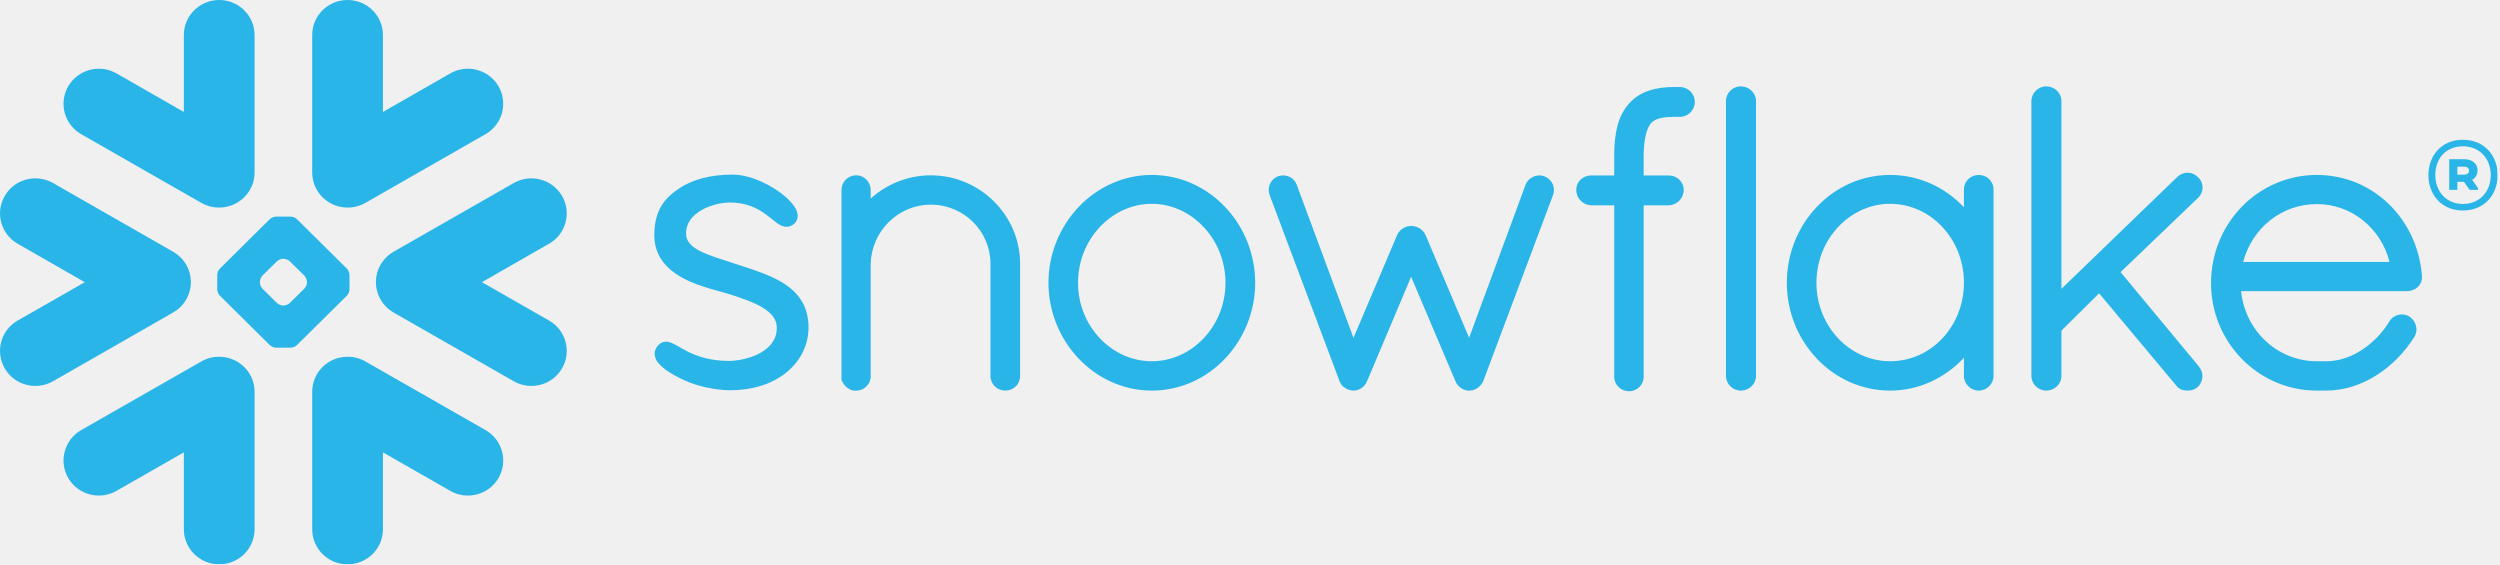
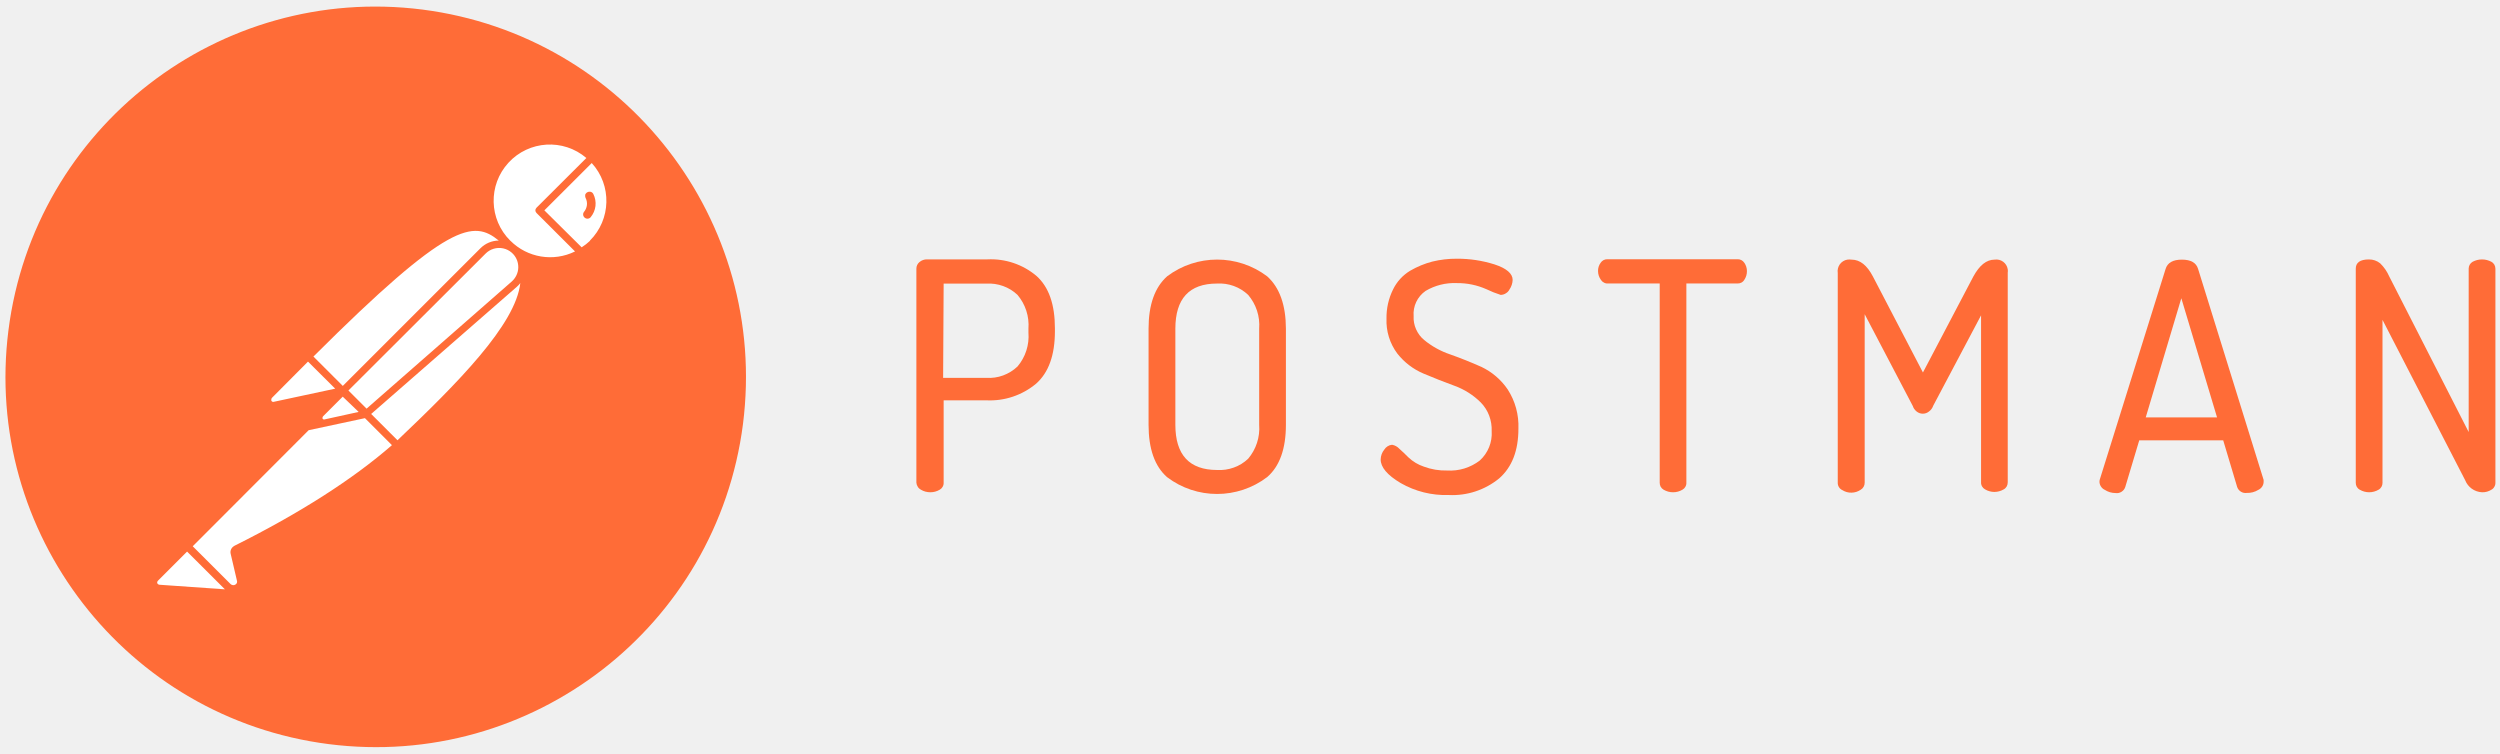
- <svg xmlns="http://www.w3.org/2000/svg" xmlns:xlink="http://www.w3.org/1999/xlink" width="226px" height="51px" viewBox="0 0 226 51" version="1.1">
+ <svg xmlns="http://www.w3.org/2000/svg" id="Layer_1" data-name="Layer 1" viewBox="0 0 381.5 115">
  <defs>
-     <polygon id="path-1" points="0 3.66794981e-05 225.787 3.66794981e-05 225.787 51.015 0 51.015" />
+     <style>.cls-1{fill:#fff;}.cls-2{fill:#ff6c37;}</style>
  </defs>
-   <g id="HOMEPAGE" stroke="none" stroke-width="1" fill="none" fill-rule="evenodd">
-     <g id="Snowflake-Homepage-platform-alt-3-Copy" transform="translate(-98, -111)">
-       <g id="Components-/-Navigation-/-Main" transform="translate(98, 104)">
-         <g id="Logo-/-Snowflake-Blue" transform="translate(0, 7)">
-           <g>
-             <mask id="mask-2" fill="white">
-               <use xlink:href="#path-1" />
-             </mask>
-             <g id="Mask" />
-             <path d="M139.668,15.963 L139.661,15.959 C139.661,15.959 139.658,15.957 139.654,15.957 C139.5,15.89 139.332,15.856 139.171,15.856 C138.909,15.858 138.658,15.935 138.439,16.071 C138.216,16.211 138.027,16.415 137.919,16.671 L137.919,16.677 L132.809,30.536 L128.871,21.247 L128.865,21.243 C128.754,20.983 128.556,20.782 128.331,20.642 C128.104,20.502 127.842,20.425 127.566,20.425 C127.298,20.425 127.048,20.509 126.828,20.644 C126.61,20.784 126.414,20.983 126.304,21.243 L126.301,21.247 L122.355,30.542 L117.218,16.689 L117.214,16.689 C117.125,16.421 116.942,16.213 116.725,16.075 C116.505,15.935 116.247,15.858 115.981,15.856 C115.811,15.856 115.64,15.89 115.477,15.957 L115.47,15.957 L115.464,15.963 C114.985,16.184 114.692,16.659 114.691,17.176 C114.691,17.338 114.723,17.5 114.786,17.66 L114.785,17.66 L121.103,34.475 L121.103,34.481 C121.152,34.606 121.222,34.73 121.324,34.852 C121.398,34.939 121.507,35.012 121.619,35.073 C121.64,35.093 121.672,35.121 121.721,35.151 C121.774,35.184 121.842,35.207 121.911,35.219 C122.024,35.256 122.173,35.31 122.374,35.31 C122.629,35.31 122.866,35.219 123.079,35.083 C123.278,34.951 123.456,34.754 123.554,34.499 L123.57,34.487 L127.566,25.021 L131.567,34.448 L131.571,34.448 C131.663,34.7 131.825,34.897 132.013,35.036 C132.212,35.184 132.434,35.275 132.67,35.31 L132.838,35.31 C132.997,35.31 133.152,35.279 133.283,35.229 C133.42,35.176 133.531,35.107 133.623,35.038 C133.838,34.876 134.003,34.653 134.106,34.405 L134.106,34.4 L140.384,17.66 C140.446,17.5 140.478,17.34 140.478,17.178 C140.476,16.665 140.171,16.176 139.668,15.963 L139.668,15.963 Z M110.783,25.563 C110.783,23.588 110.018,21.8 108.801,20.509 C107.577,19.215 105.92,18.424 104.12,18.424 C102.32,18.424 100.659,19.215 99.438,20.509 C98.218,21.8 97.453,23.588 97.453,25.563 C97.453,27.535 98.218,29.307 99.438,30.59 C100.659,31.878 102.32,32.656 104.12,32.656 C105.92,32.656 107.583,31.878 108.801,30.59 C110.018,29.307 110.783,27.535 110.783,25.563 L110.783,25.563 Z M110.748,18.708 C112.438,20.484 113.465,22.921 113.469,25.563 C113.465,28.204 112.438,30.639 110.748,32.415 C109.071,34.189 106.729,35.31 104.124,35.31 C101.54,35.31 99.194,34.189 97.511,32.415 C95.825,30.639 94.781,28.204 94.781,25.563 C94.781,22.921 95.825,20.484 97.511,18.708 C99.194,16.936 101.54,15.815 104.124,15.815 C106.729,15.815 109.071,16.936 110.748,18.708 L110.748,18.708 Z M84.144,15.85 C82.049,15.85 80.137,16.659 78.709,17.95 L78.709,17.178 C78.706,16.823 78.574,16.492 78.34,16.249 C78.113,16.01 77.777,15.85 77.409,15.85 C77.029,15.85 76.685,16.001 76.446,16.247 C76.211,16.488 76.07,16.823 76.07,17.178 L76.07,34.384 L76.125,34.438 L76.127,34.446 C76.141,34.503 76.178,34.566 76.217,34.627 C76.399,34.945 76.697,35.186 77.068,35.293 L77.121,35.31 L77.409,35.31 C77.602,35.31 77.796,35.27 77.98,35.184 C78.134,35.111 78.277,34.994 78.391,34.844 L78.395,34.846 C78.41,34.832 78.414,34.813 78.43,34.799 C78.437,34.797 78.442,34.791 78.447,34.785 C78.518,34.694 78.578,34.601 78.615,34.513 C78.653,34.41 78.678,34.312 78.696,34.237 L78.709,34.189 L78.709,23.857 C78.747,22.38 79.361,21.044 80.345,20.072 C81.323,19.102 82.663,18.502 84.144,18.502 C85.65,18.502 86.993,19.102 87.967,20.072 C88.945,21.04 89.538,22.374 89.538,23.844 L89.538,33.988 C89.538,34.359 89.698,34.702 89.94,34.937 C90.187,35.172 90.524,35.31 90.876,35.31 C91.234,35.31 91.57,35.172 91.815,34.937 C92.065,34.702 92.216,34.359 92.216,33.988 L92.216,23.844 C92.216,19.465 88.607,15.856 84.144,15.85 L84.144,15.85 Z M216.015,23.681 C215.254,20.622 212.544,18.442 209.451,18.449 C206.28,18.449 203.606,20.582 202.778,23.681 L216.015,23.681 Z M218.946,24.934 L218.946,25.066 C218.946,25.433 218.781,25.763 218.53,25.98 C218.28,26.199 217.955,26.313 217.605,26.317 L202.592,26.317 C202.974,29.947 205.899,32.628 209.391,32.656 L210.277,32.656 C211.432,32.66 212.558,32.265 213.548,31.61 C214.54,30.962 215.397,30.055 216.001,29.057 C216.125,28.845 216.304,28.683 216.498,28.583 C216.696,28.476 216.909,28.427 217.124,28.427 C217.361,28.427 217.596,28.488 217.803,28.611 L217.817,28.618 L217.834,28.63 C218.21,28.903 218.446,29.321 218.446,29.78 C218.446,30.013 218.384,30.25 218.255,30.465 L218.251,30.473 L218.247,30.477 C217.408,31.799 216.264,33.005 214.906,33.879 C213.546,34.755 211.969,35.31 210.277,35.31 L209.377,35.31 C206.742,35.292 204.361,34.189 202.644,32.425 C200.932,30.667 199.877,28.253 199.877,25.599 C199.877,22.901 200.941,20.452 202.667,18.68 C204.394,16.91 206.793,15.815 209.451,15.815 C211.987,15.815 214.266,16.815 215.954,18.451 C217.642,20.087 218.744,22.359 218.941,24.916 L218.946,24.934 Z M157.365,7.807 C156.999,7.807 156.664,7.959 156.423,8.199 C156.181,8.436 156.028,8.77 156.028,9.133 L156.028,33.988 C156.028,34.351 156.181,34.683 156.423,34.919 C156.664,35.154 156.999,35.31 157.365,35.31 C158.124,35.31 158.738,34.718 158.742,33.988 L158.742,9.133 C158.738,8.401 158.124,7.807 157.365,7.807 L157.365,7.807 Z M69.879,25.088 C68.799,24.583 67.574,24.21 66.351,23.809 C65.226,23.432 64.084,23.111 63.269,22.69 C62.86,22.473 62.541,22.244 62.335,21.986 C62.124,21.729 62.022,21.467 62.015,21.111 C62.018,20.622 62.161,20.229 62.402,19.88 C62.768,19.359 63.382,18.953 64.053,18.692 C64.716,18.429 65.434,18.305 65.947,18.305 C67.465,18.307 68.425,18.808 69.161,19.326 C69.525,19.588 69.832,19.854 70.123,20.072 C70.272,20.186 70.411,20.29 70.573,20.366 C70.726,20.441 70.906,20.502 71.103,20.502 C71.227,20.502 71.352,20.48 71.466,20.432 C71.587,20.383 71.692,20.314 71.792,20.229 C71.89,20.138 71.974,20.028 72.034,19.906 C72.087,19.781 72.111,19.651 72.111,19.523 C72.111,19.288 72.035,19.067 71.927,18.86 C71.724,18.495 71.413,18.147 71.017,17.798 C70.428,17.279 69.65,16.784 68.813,16.412 C67.974,16.038 67.075,15.785 66.217,15.785 C64.231,15.785 62.572,16.231 61.367,17.052 C60.739,17.482 60.187,17.952 59.796,18.601 C59.399,19.252 59.178,20.055 59.15,21.098 C59.148,21.145 59.148,21.192 59.148,21.238 C59.144,22.252 59.473,23.088 59.99,23.742 C60.776,24.727 61.942,25.317 63.086,25.735 C64.227,26.152 65.368,26.402 66.089,26.641 C67.103,26.976 68.181,27.338 68.967,27.819 C69.358,28.064 69.675,28.328 69.89,28.618 C70.099,28.916 70.217,29.224 70.221,29.613 L70.221,29.642 C70.219,30.205 70.052,30.647 69.775,31.026 C69.358,31.59 68.664,32.003 67.927,32.265 C67.193,32.52 66.43,32.628 65.939,32.628 C64.207,32.628 63.047,32.214 62.206,31.799 C61.785,31.59 61.443,31.383 61.134,31.208 C60.981,31.125 60.837,31.048 60.686,30.988 C60.539,30.927 60.381,30.888 60.203,30.888 C60.095,30.888 59.976,30.907 59.868,30.949 C59.757,30.996 59.657,31.061 59.573,31.139 C59.456,31.252 59.354,31.377 59.283,31.521 C59.213,31.665 59.178,31.817 59.178,31.975 C59.178,32.235 59.276,32.472 59.416,32.687 C59.634,32.997 59.956,33.275 60.357,33.552 C60.77,33.826 61.263,34.096 61.832,34.361 C63.092,34.951 64.708,35.259 65.935,35.279 L65.939,35.279 C67.848,35.279 69.497,34.844 70.886,33.83 L70.886,33.828 L70.888,33.828 C72.246,32.814 73.091,31.308 73.091,29.607 C73.091,28.672 72.87,27.88 72.484,27.231 C71.901,26.248 70.953,25.599 69.879,25.088 L69.879,25.088 Z M177.54,25.563 C177.54,23.57 176.781,21.784 175.568,20.495 C174.356,19.209 172.694,18.429 170.875,18.424 C169.07,18.424 167.414,19.209 166.19,20.495 C164.975,21.784 164.206,23.57 164.206,25.563 C164.206,27.554 164.975,29.328 166.19,30.606 C167.407,31.886 169.07,32.656 170.875,32.656 C172.698,32.656 174.361,31.886 175.572,30.611 C176.781,29.328 177.54,27.555 177.54,25.563 L177.54,25.563 Z M179.815,16.184 C180.062,16.421 180.215,16.764 180.215,17.135 L180.215,33.988 C180.215,34.351 180.059,34.683 179.823,34.919 C179.581,35.154 179.248,35.31 178.88,35.31 C178.512,35.31 178.174,35.154 177.937,34.919 C177.695,34.683 177.54,34.351 177.54,33.988 L177.54,32.344 C175.856,34.146 173.491,35.31 170.875,35.31 C168.271,35.31 165.926,34.201 164.247,32.425 C162.561,30.657 161.53,28.222 161.53,25.563 C161.53,22.903 162.561,20.466 164.247,18.696 C165.926,16.922 168.271,15.815 170.875,15.815 C173.49,15.815 175.856,16.945 177.54,18.738 L177.54,17.135 C177.54,16.764 177.693,16.421 177.941,16.184 C178.188,15.951 178.522,15.815 178.88,15.815 C179.234,15.815 179.571,15.951 179.815,16.184 L179.815,16.184 Z M198.703,17.893 C198.969,17.632 199.113,17.285 199.113,16.94 C199.113,16.602 198.969,16.263 198.7,16.018 L198.703,16.018 C198.7,16.01 198.694,16.01 198.694,16.01 C198.693,16.004 198.688,16.001 198.688,16.001 L198.684,16.001 C198.426,15.75 198.095,15.612 197.753,15.612 C197.408,15.612 197.07,15.755 196.812,16.01 L186.353,26.112 L186.353,9.133 C186.353,8.401 185.735,7.807 184.976,7.807 C184.61,7.807 184.275,7.959 184.035,8.199 C183.797,8.436 183.638,8.77 183.638,9.133 L183.638,33.988 C183.638,34.351 183.797,34.683 184.035,34.919 C184.275,35.154 184.61,35.31 184.976,35.31 C185.735,35.31 186.353,34.718 186.353,33.988 L186.353,29.887 L189.759,26.516 L196.702,34.817 C196.833,35.008 197.011,35.139 197.187,35.209 C197.387,35.284 197.582,35.31 197.755,35.31 C197.995,35.31 198.332,35.259 198.629,35.028 L198.646,35.018 L198.663,35 C198.941,34.728 199.099,34.367 199.099,33.998 C199.099,33.688 198.983,33.372 198.768,33.119 L198.768,33.115 L191.7,24.599 L198.696,17.893 L198.703,17.893 Z M151.846,7.866 L151.547,7.866 C151.508,7.866 151.47,7.87 151.429,7.872 C151.392,7.87 151.353,7.866 151.314,7.866 C150.543,7.866 149.794,7.953 149.094,8.184 C148.405,8.411 147.769,8.787 147.276,9.356 L147.274,9.354 L147.272,9.356 L147.272,9.358 C146.763,9.92 146.427,10.591 146.223,11.353 C146.018,12.12 145.934,12.983 145.926,13.964 L145.926,15.864 L143.812,15.864 C143.078,15.868 142.495,16.45 142.495,17.154 C142.491,17.532 142.64,17.881 142.882,18.133 C143.125,18.38 143.458,18.542 143.829,18.562 L145.926,18.562 L145.926,34.021 L145.923,34.057 C145.923,34.42 146.077,34.754 146.325,34.994 C146.57,35.229 146.914,35.369 147.288,35.369 C148,35.365 148.585,34.789 148.587,34.057 L148.587,18.562 L150.86,18.562 C151.226,18.542 151.564,18.39 151.805,18.145 C152.053,17.9 152.204,17.555 152.204,17.182 L152.204,17.132 C152.196,16.436 151.609,15.864 150.874,15.864 L148.587,15.864 L148.587,13.972 C148.602,13.135 148.689,12.509 148.816,12.053 C148.939,11.594 149.107,11.306 149.258,11.128 C149.406,10.97 149.598,10.838 149.911,10.732 C150.226,10.632 150.661,10.567 151.251,10.567 L151.32,10.567 C151.355,10.567 151.392,10.56 151.425,10.56 C151.466,10.56 151.504,10.567 151.547,10.567 L151.719,10.567 L151.846,10.567 C152.6,10.567 153.209,9.963 153.209,9.216 C153.209,8.47 152.6,7.866 151.846,7.866 L151.846,7.866 Z M17.111,26.44 C17.219,26.101 17.264,25.753 17.256,25.408 C17.244,25.159 17.211,24.91 17.14,24.66 C16.925,23.886 16.415,23.194 15.652,22.758 L4.798,16.547 C3.265,15.673 1.312,16.193 0.432,17.709 C-0.456,19.223 0.068,21.157 1.6,22.033 L7.666,25.509 L1.6,28.976 C0.068,29.854 -0.454,31.788 0.432,33.309 C1.312,34.821 3.265,35.338 4.798,34.464 L15.652,28.249 C16.385,27.831 16.882,27.176 17.111,26.44 L17.111,26.44 Z M20.056,32.261 C19.433,32.208 18.784,32.338 18.201,32.674 L7.338,38.882 C5.81,39.758 5.288,41.702 6.17,43.218 C7.056,44.731 9.008,45.252 10.534,44.372 L16.62,40.893 L16.62,47.845 C16.62,49.596 18.05,51.015 19.819,51.015 C21.58,51.015 23.014,49.596 23.014,47.845 L23.014,35.417 C23.014,33.748 21.709,32.378 20.056,32.261 L20.056,32.261 Z M31.181,18.754 C31.803,18.805 32.449,18.674 33.032,18.341 L43.893,12.128 C45.423,11.251 45.943,9.315 45.063,7.795 C44.181,6.281 42.228,5.762 40.7,6.637 L34.618,10.12 L34.618,3.166 C34.618,1.419 33.188,0 31.418,0 C29.649,0 28.223,1.419 28.223,3.166 L28.223,15.594 C28.223,17.261 29.524,18.633 31.181,18.754 L31.181,18.754 Z M7.338,12.128 L18.201,18.341 C18.784,18.674 19.433,18.805 20.056,18.754 C21.709,18.633 23.014,17.261 23.014,15.594 L23.014,3.166 C23.014,1.419 21.58,0 19.819,0 C18.05,0 16.62,1.419 16.62,3.166 L16.62,10.12 L10.534,6.637 C9.008,5.762 7.056,6.281 6.17,7.795 C5.288,9.315 5.81,11.251 7.338,12.128 L7.338,12.128 Z M27.752,25.483 C27.752,25.303 27.642,25.051 27.513,24.918 L26.206,23.628 C26.077,23.501 25.823,23.395 25.641,23.395 L25.59,23.395 C25.408,23.395 25.154,23.501 25.028,23.628 L23.72,24.918 C23.589,25.051 23.489,25.303 23.489,25.483 L23.489,25.534 C23.489,25.712 23.589,25.962 23.72,26.092 L25.028,27.385 C25.156,27.513 25.408,27.618 25.59,27.618 L25.641,27.618 C25.823,27.618 26.077,27.513 26.206,27.385 L27.513,26.092 C27.642,25.962 27.752,25.712 27.752,25.534 L27.752,25.483 Z M31.361,26.724 L26.846,31.193 C26.717,31.324 26.468,31.431 26.28,31.431 L25.952,31.431 L25.285,31.431 L24.952,31.431 C24.77,31.431 24.516,31.324 24.385,31.193 L19.873,26.724 C19.743,26.598 19.639,26.345 19.639,26.166 L19.639,25.836 L19.639,25.175 L19.639,24.849 C19.639,24.666 19.743,24.413 19.873,24.285 L24.385,19.817 C24.516,19.685 24.77,19.582 24.952,19.582 L25.285,19.582 L25.952,19.582 L26.28,19.582 C26.464,19.582 26.717,19.685 26.846,19.817 L31.361,24.285 C31.49,24.413 31.594,24.666 31.594,24.849 L31.594,25.175 L31.594,25.836 L31.594,26.166 C31.594,26.345 31.49,26.598 31.361,26.724 L31.361,26.724 Z M43.893,38.882 L33.032,32.674 C32.449,32.338 31.803,32.208 31.181,32.261 C29.524,32.378 28.223,33.748 28.223,35.417 L28.223,47.845 C28.223,49.596 29.649,51.015 31.418,51.015 C33.188,51.015 34.618,49.596 34.618,47.845 L34.618,40.893 L40.7,44.372 C42.227,45.252 44.181,44.731 45.063,43.218 C45.943,41.702 45.423,39.758 43.893,38.882 L43.893,38.882 Z M49.635,22.033 L43.569,25.509 L49.635,28.976 C51.167,29.854 51.691,31.788 50.805,33.309 C49.921,34.821 47.966,35.338 46.44,34.464 L35.577,28.249 C34.853,27.831 34.35,27.176 34.127,26.44 C34.02,26.101 33.971,25.753 33.983,25.408 C33.99,25.159 34.026,24.91 34.096,24.66 C34.313,23.886 34.822,23.195 35.577,22.758 L46.44,16.547 C47.966,15.673 49.921,16.193 50.805,17.709 C51.691,19.223 51.167,21.157 49.635,22.033 L49.635,22.033 Z M225.787,15.833 C225.787,17.575 224.61,19.03 222.644,19.03 C220.691,19.03 219.528,17.561 219.528,15.833 C219.528,14.09 220.691,12.635 222.644,12.635 C224.61,12.635 225.787,14.09 225.787,15.833 L225.787,15.833 Z M225.164,15.833 C225.164,14.351 224.167,13.225 222.644,13.225 C221.148,13.225 220.151,14.295 220.151,15.833 C220.151,17.301 221.148,18.44 222.644,18.44 C224.167,18.44 225.164,17.315 225.164,15.833 L225.164,15.833 Z M221.411,14.392 L222.754,14.392 C223.488,14.392 223.973,14.79 223.973,15.407 C223.973,15.791 223.779,16.079 223.488,16.258 L224.014,17.012 L224.014,17.163 L223.253,17.163 L222.74,16.436 L222.145,16.436 L222.145,17.163 L221.411,17.163 L221.411,14.392 Z M222.74,15.064 L222.145,15.064 L222.145,15.791 L222.74,15.791 C223.017,15.791 223.197,15.668 223.197,15.435 C223.197,15.188 223.031,15.064 222.74,15.064 L222.74,15.064 Z" id="Fill-1" fill="#29B5E8" mask="url(#mask-2)" />
-           </g>
-         </g>
-       </g>
-     </g>
-   </g>
+   <circle class="cls-1" cx="57.06" cy="58.1" r="51.39" />
+   <path class="cls-2" d="M139.84,73.66V41a1.27,1.27,0,0,1,.46-1,1.74,1.74,0,0,1,1.19-.42h9.2a10.79,10.79,0,0,1,7.48,2.53c1.88,1.69,2.81,4.34,2.81,8v.43c0,3.64-.95,6.3-2.86,8a11,11,0,0,1-7.6,2.55H144V73.66a1.12,1.12,0,0,1-.15.62,1.15,1.15,0,0,1-.45.45,2.77,2.77,0,0,1-1.43.39,2.81,2.81,0,0,1-1.44-.39,1.17,1.17,0,0,1-.47-.44A1.27,1.27,0,0,1,139.84,73.66Zm4.08-16h6.6a6.2,6.2,0,0,0,2.56-.37,6.4,6.4,0,0,0,2.19-1.36,7.13,7.13,0,0,0,1.67-5.18v-.59A7.13,7.13,0,0,0,155.27,45a6.22,6.22,0,0,0-2.19-1.35,6.37,6.37,0,0,0-2.56-.37H144Z" />
+   <path class="cls-2" d="M175.27,64.81V50.16q0-5.47,2.84-8a12.68,12.68,0,0,1,15.25,0c1.91,1.71,2.86,4.39,2.87,8V64.81c0,3.67-.95,6.35-2.87,8a12.63,12.63,0,0,1-15.27,0C176.21,71.15,175.27,68.49,175.27,64.81Zm4.09,0q0,6.9,6.37,6.91a6.35,6.35,0,0,0,2.55-.37A6.16,6.16,0,0,0,190.47,70a7.18,7.18,0,0,0,1.68-5.18V50.16a7.13,7.13,0,0,0-.33-2.75A7.21,7.21,0,0,0,190.47,45a6.35,6.35,0,0,0-4.75-1.73c-4.25,0-6.36,2.31-6.36,6.9Z" />
+   <path class="cls-2" d="M210.69,70.11a2.47,2.47,0,0,1,.55-1.5,1.65,1.65,0,0,1,.51-.51,1.53,1.53,0,0,1,.68-.23,2,2,0,0,1,1.12.62c.45.4.92.85,1.41,1.34a6.35,6.35,0,0,0,2.3,1.37,9.43,9.43,0,0,0,3.56.6,7.42,7.42,0,0,0,5-1.53,5.56,5.56,0,0,0,1.81-4.49,6.07,6.07,0,0,0-.38-2.35,5.81,5.81,0,0,0-1.27-2,11,11,0,0,0-4-2.55c-1.57-.58-3.13-1.18-4.75-1.87a10.09,10.09,0,0,1-4-3.06,8.32,8.32,0,0,1-1.65-5.33,9.64,9.64,0,0,1,1-4.45,6.81,6.81,0,0,1,2.6-2.85,13.49,13.49,0,0,1,3.38-1.4,15.26,15.26,0,0,1,3.75-.44,18.76,18.76,0,0,1,5.76.87c1.83.6,2.76,1.4,2.76,2.37a2.72,2.72,0,0,1-.49,1.46,1.39,1.39,0,0,1-.53.57A1.49,1.49,0,0,1,229,45a16.5,16.5,0,0,1-2.18-.87,10.87,10.87,0,0,0-4.52-.93,8.59,8.59,0,0,0-4.75,1.19,4.27,4.27,0,0,0-1.83,3.85,4.34,4.34,0,0,0,.37,2,4.44,4.44,0,0,0,1.23,1.64,12.6,12.6,0,0,0,4,2.21c1.58.56,3.15,1.19,4.75,1.9a10.12,10.12,0,0,1,4,3.43,10.28,10.28,0,0,1,1.64,6q0,5-2.92,7.57a11.28,11.28,0,0,1-7.72,2.55,13.81,13.81,0,0,1-7.32-1.82C211.68,72.49,210.69,71.29,210.69,70.11Z" />
+   <path class="cls-2" d="M243.86,41.36a2.06,2.06,0,0,1,.39-1.25,1.16,1.16,0,0,1,.46-.42,1.18,1.18,0,0,1,.61-.13h19.8a1.18,1.18,0,0,1,.61.13,1.23,1.23,0,0,1,.46.42,2.2,2.2,0,0,1,.39,1.25,2.3,2.3,0,0,1-.39,1.33,1.14,1.14,0,0,1-.46.44,1.18,1.18,0,0,1-.61.13h-7.78v30.4a1.12,1.12,0,0,1-.15.62,1.15,1.15,0,0,1-.45.45,2.77,2.77,0,0,1-1.43.39,2.81,2.81,0,0,1-1.44-.39,1.21,1.21,0,0,1-.45-.45,1.32,1.32,0,0,1-.15-.62V43.26h-7.89a1.09,1.09,0,0,1-.61-.13,1.14,1.14,0,0,1-.46-.41A2.29,2.29,0,0,1,243.86,41.36Z" />
+   <path class="cls-2" d="M280.44,73.66v-32a1.82,1.82,0,0,1,.31-1.32,1.79,1.79,0,0,1,1.15-.72,2.29,2.29,0,0,1,.64,0c1.3,0,2.37.86,3.27,2.58l7.63,14.64,7.69-14.64c.94-1.72,2-2.58,3.25-2.58a1.76,1.76,0,0,1,2,1.47v0a1.46,1.46,0,0,1,0,.51v32a1.32,1.32,0,0,1-.15.62,1.15,1.15,0,0,1-.45.45,2.82,2.82,0,0,1-1.44.4,2.78,2.78,0,0,1-1.43-.4,1.15,1.15,0,0,1-.45-.45,1.12,1.12,0,0,1-.15-.62V48.12L295,61.93a1.75,1.75,0,0,1-.62.85,1.49,1.49,0,0,1-1.92,0,1.73,1.73,0,0,1-.57-.83l-7.34-14V73.66a1.22,1.22,0,0,1-.16.62,1.19,1.19,0,0,1-.44.45,2.55,2.55,0,0,1-1.38.45,2.47,2.47,0,0,1-1.43-.39,1.16,1.16,0,0,1-.52-.46A1.2,1.2,0,0,1,280.44,73.66Z" />
+   <path class="cls-2" d="M320.38,73.44a1.37,1.37,0,0,1,.09-.4l10-32c.29-.94,1.1-1.42,2.48-1.42s2.2.48,2.48,1.42l10,32.2a.54.54,0,0,0,0,.18.33.33,0,0,1,0,.14,1.36,1.36,0,0,1-.23.7,1.43,1.43,0,0,1-.57.49,3.17,3.17,0,0,1-1.78.47,1.33,1.33,0,0,1-.89-.19,1.35,1.35,0,0,1-.57-.72l-2.13-7.12H326.45l-2.13,7.11a1.32,1.32,0,0,1-.57.74,1.27,1.27,0,0,1-.91.2,3,3,0,0,1-1.65-.49,1.35,1.35,0,0,1-.59-.52A1.32,1.32,0,0,1,320.38,73.44Zm7.06-9.75h10.88l-5.45-18.18Z" />
+   <path class="cls-2" d="M359.49,73.66V41c0-.93.67-1.41,2-1.41a2.66,2.66,0,0,1,1.73.6,6.32,6.32,0,0,1,1.38,2l12.12,23.74V41a1.21,1.21,0,0,1,.16-.61,1.24,1.24,0,0,1,.44-.44,3,3,0,0,1,1.44-.36,3,3,0,0,1,1.43.36,1.27,1.27,0,0,1,.45.44,1.32,1.32,0,0,1,.16.61V73.66a1.13,1.13,0,0,1-.16.62,1.08,1.08,0,0,1-.45.45,2.51,2.51,0,0,1-1.43.39,2.91,2.91,0,0,1-2.58-1.85L363.57,48.81V73.66a1.18,1.18,0,0,1-.6,1.07,2.84,2.84,0,0,1-2.87,0,1.17,1.17,0,0,1-.46-.45A1.21,1.21,0,0,1,359.49,73.66Z" />
+   <path class="cls-2" d="M89.63,29.34a.53.53,0,0,0-.2.16.61.61,0,0,0-.13.22.73.73,0,0,0,0,.25.72.72,0,0,0,.07.25,1.9,1.9,0,0,1,.19,1.1,2,2,0,0,1-.43,1,.61.61,0,0,0-.14.47.63.63,0,0,0,.24.43.64.64,0,0,0,.46.15.63.63,0,0,0,.44-.22,3.3,3.3,0,0,0,.74-1.71,3.26,3.26,0,0,0-.33-1.84.65.65,0,0,0-.37-.32A.71.71,0,0,0,89.63,29.34Z" />
+   <path class="cls-2" d="M64.46,1.46A56.5,56.5,0,1,0,113.38,64.7,56.57,56.57,0,0,0,64.46,1.46ZM76.11,36.71a4,4,0,0,0-2.8,1.18l-21,21-4.48-4.48C68.52,33.77,72.26,33.57,76.11,36.71ZM53.17,59.59l20.94-20.9a2.92,2.92,0,0,1,4.78,1,3,3,0,0,1,.2,1.16A2.86,2.86,0,0,1,78.81,42a3,3,0,0,1-.71.95L55.94,62.36Zm1.56,3.27L49.54,64a.22.22,0,0,1-.18,0,.28.28,0,0,1-.14-.12.29.29,0,0,1,0-.18.38.38,0,0,1,.08-.17l3-3ZM41.51,60.7,47,55.18l4.15,4.13-9.34,2a.31.31,0,0,1-.23,0,.37.37,0,0,1-.17-.16.35.35,0,0,1,0-.22A.33.33,0,0,1,41.51,60.7ZM24.31,89.23a.33.33,0,0,1-.18-.08A.36.36,0,0,1,24,89a.27.27,0,0,1,0-.2.4.4,0,0,1,.09-.17l4.46-4.46,5.77,5.76Zm11.44-5.92a1.11,1.11,0,0,0-.48.5,1.05,1.05,0,0,0-.07.7l.95,4.07a.58.58,0,0,1,0,.37.55.55,0,0,1-.25.27.53.53,0,0,1-.37.07.59.59,0,0,1-.33-.15l-5.79-5.78L47.1,65.65l8.59-1.84,4.12,4.12c-5.93,5.17-14,10.35-24.06,15.37ZM60.64,67.17l-4-4L78.84,43.79a3.53,3.53,0,0,0,.56-.6c-.7,6.34-9.57,15.28-18.75,24ZM77.88,36.74a8.58,8.58,0,0,1,11.6-12.63L81.87,31.7a.71.71,0,0,0-.12.18.51.51,0,0,0,0,.44.71.71,0,0,0,.12.18l5.88,5.87a8.58,8.58,0,0,1-9.86-1.63Zm12.16,0a8,8,0,0,1-1.28,1L83.07,32.1l7.23-7.22A8.57,8.57,0,0,1,90,36.74Z" />
</svg>
